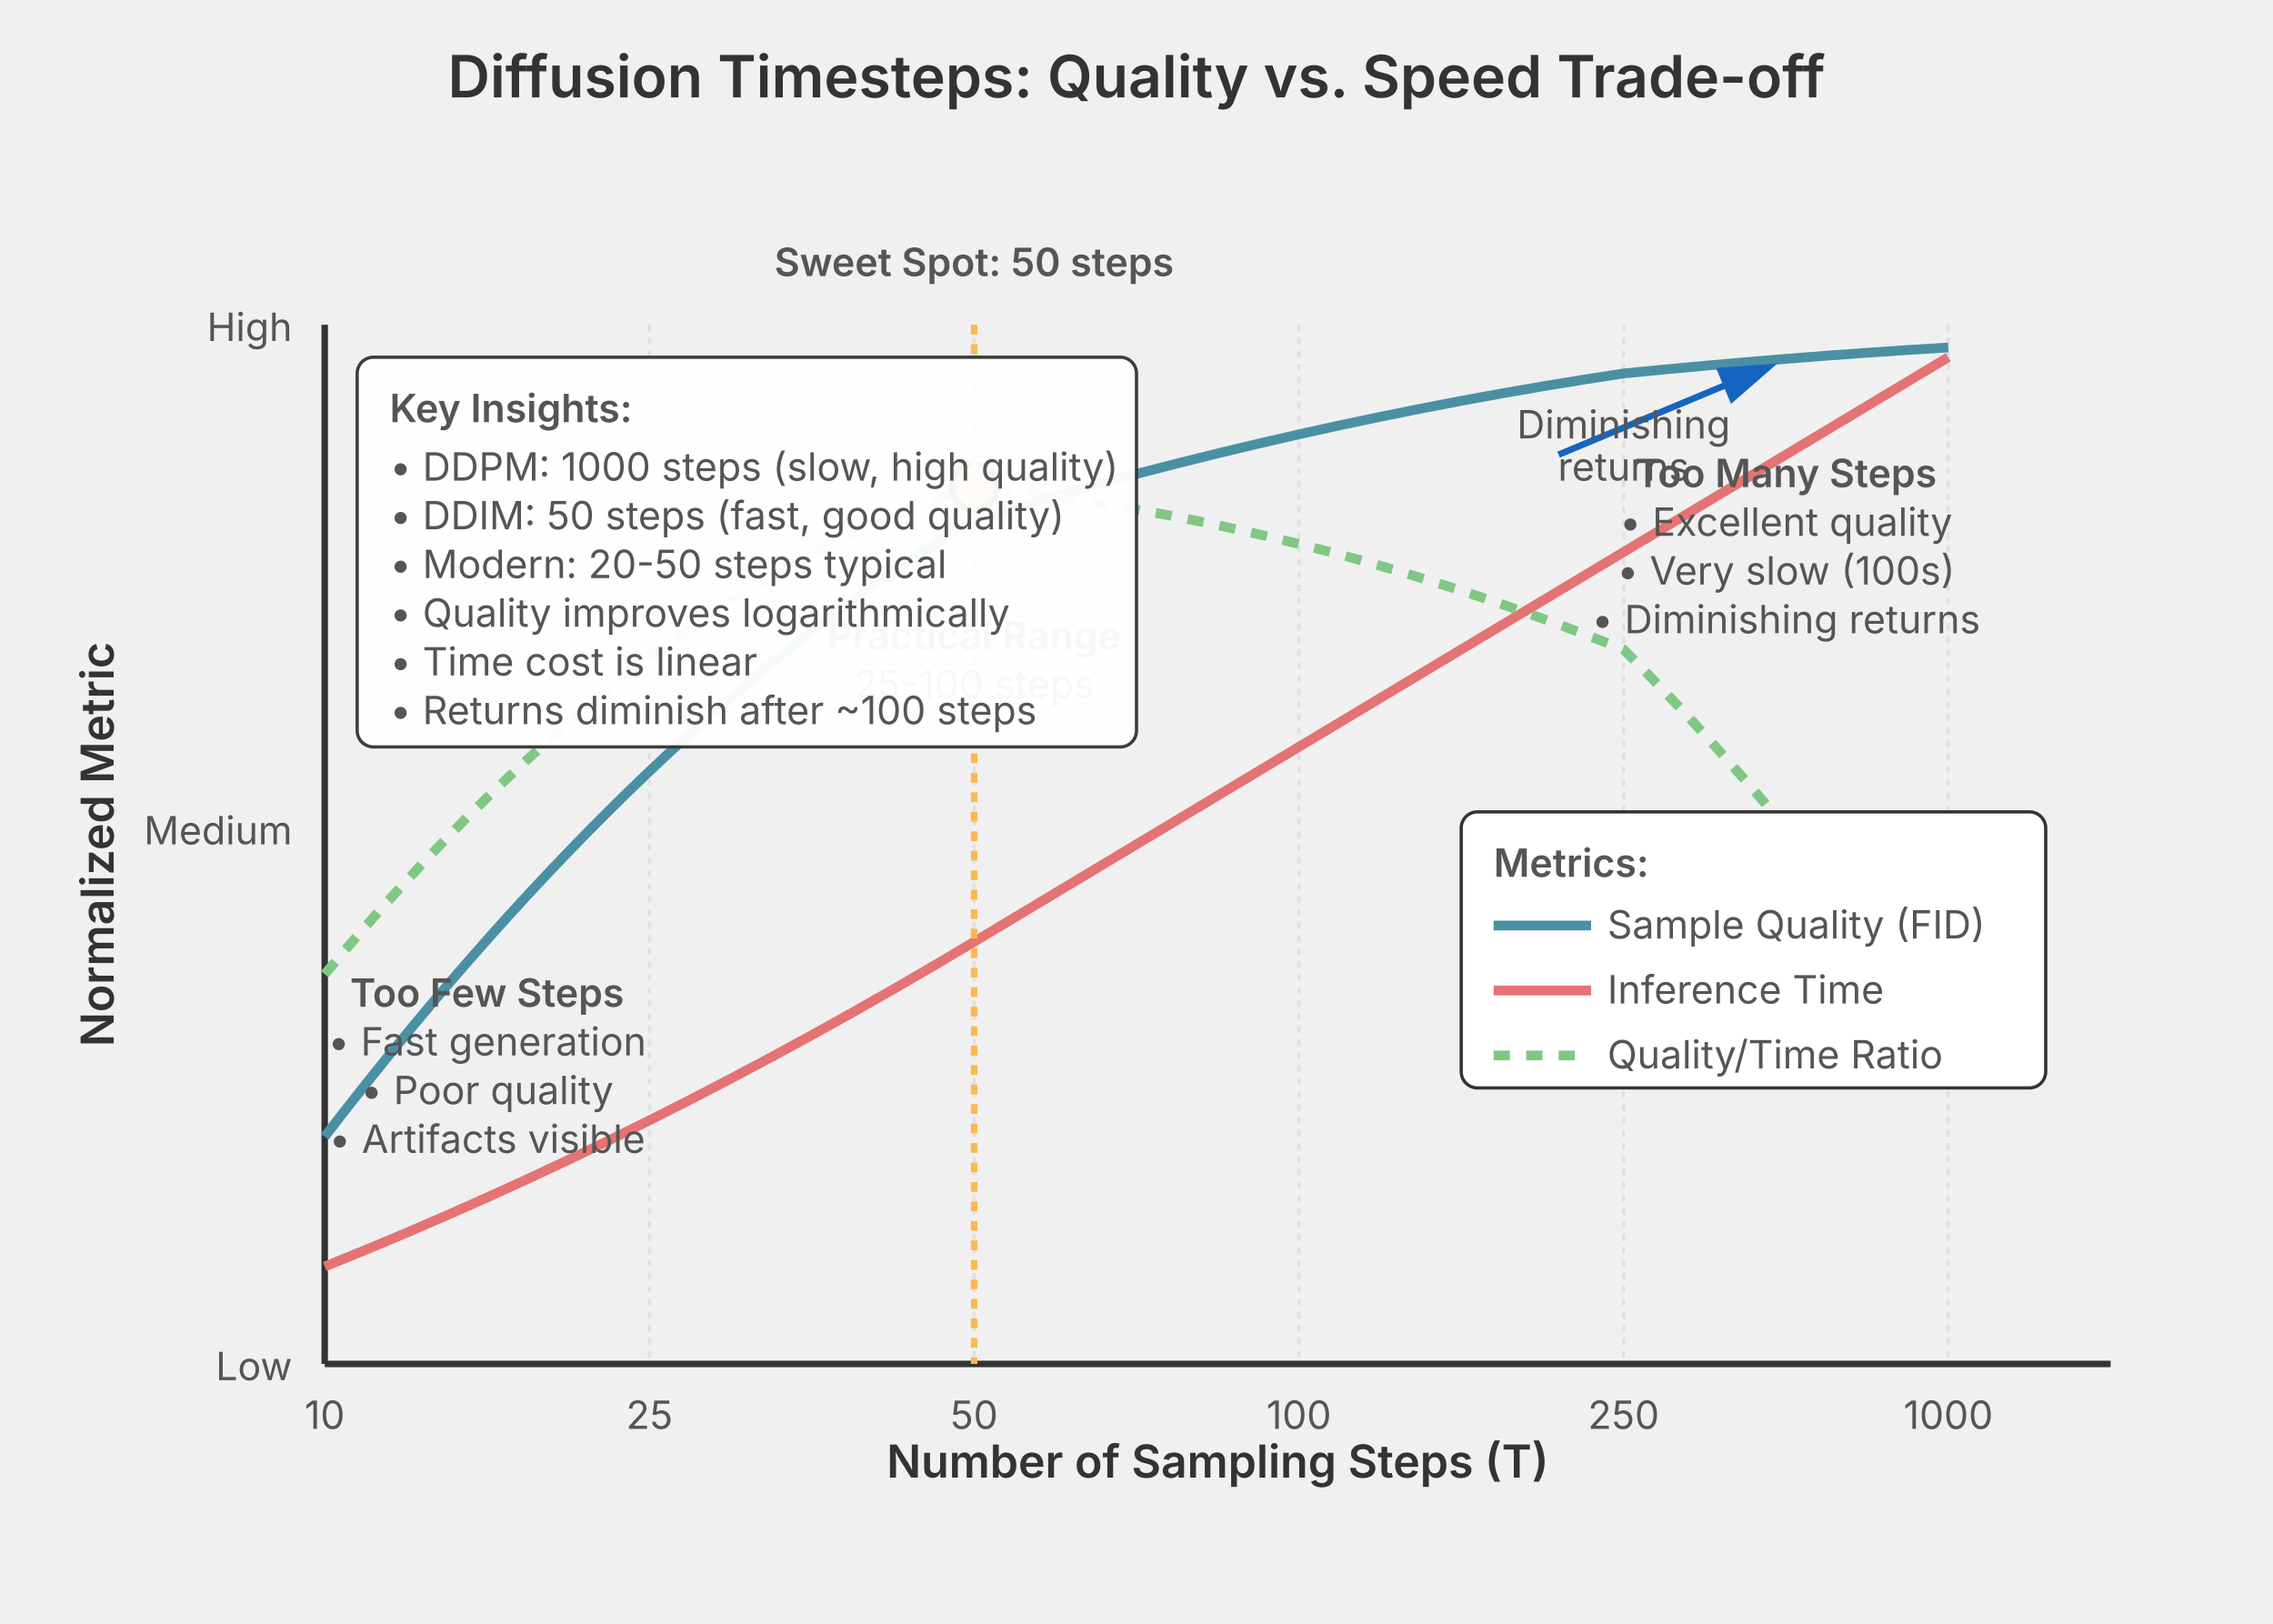
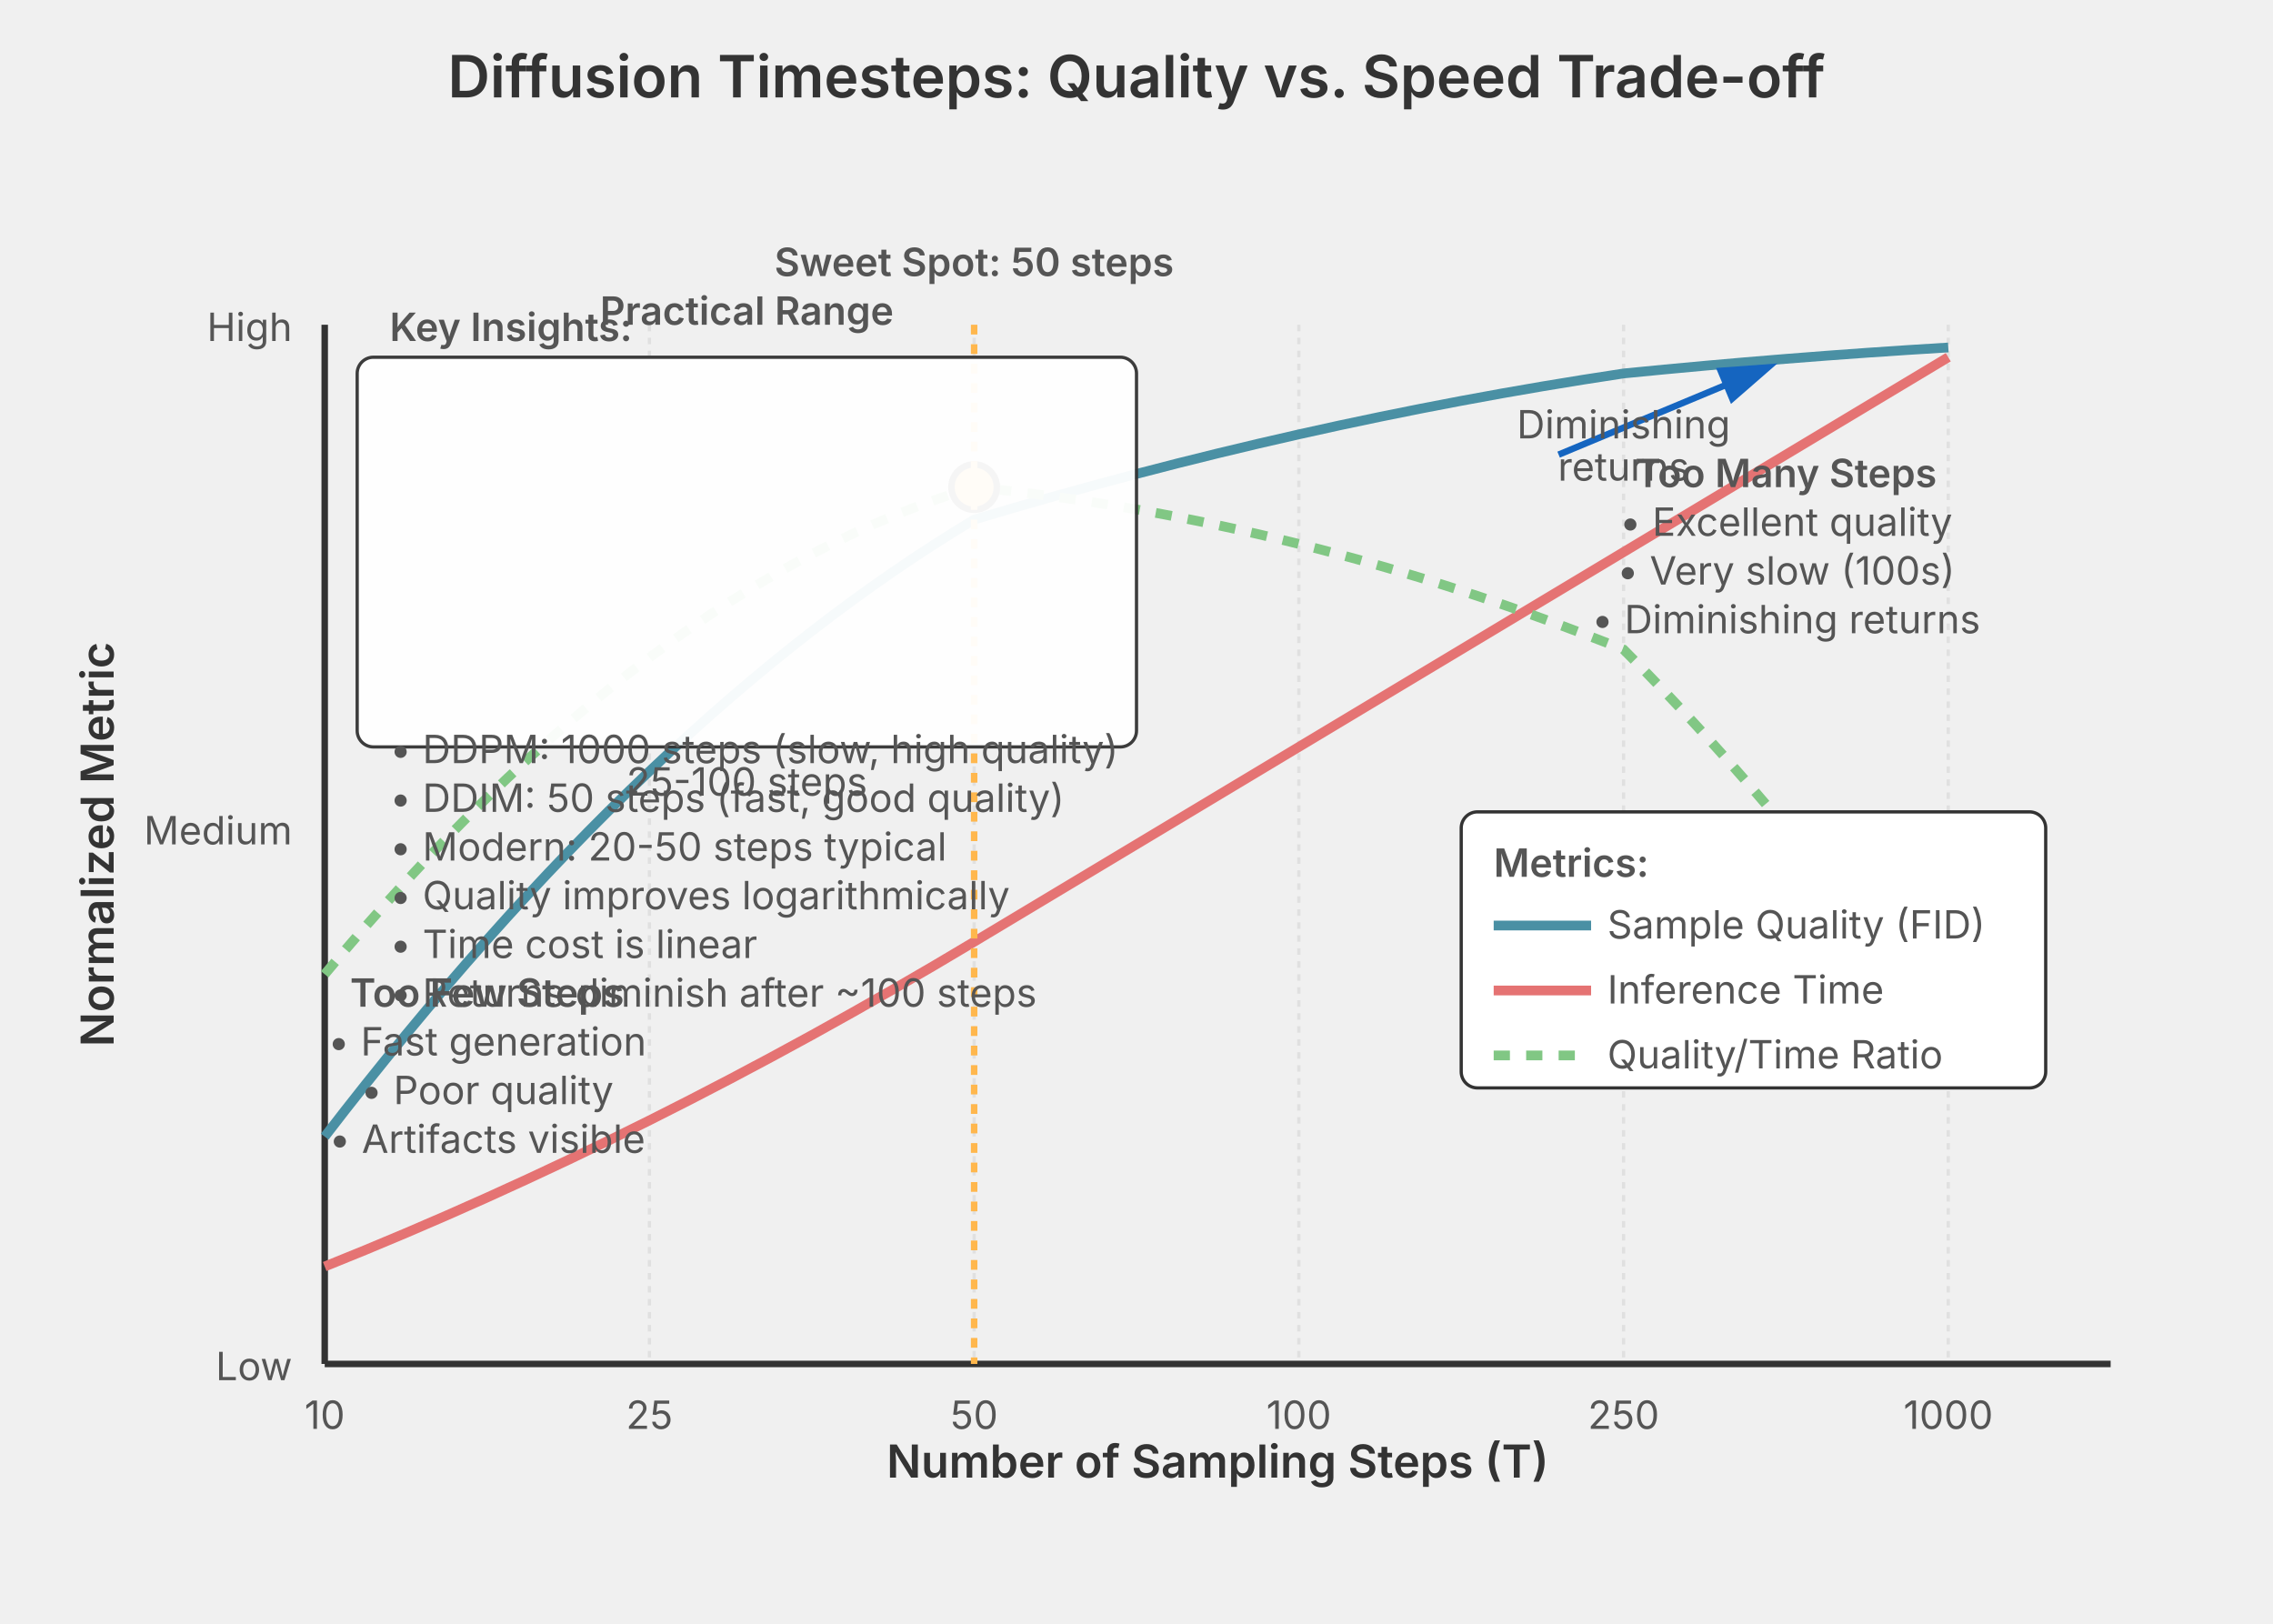
<svg xmlns="http://www.w3.org/2000/svg" viewBox="0 0 700 500">
  <defs>
    <style>
      .axis { stroke: #333; stroke-width: 2; }
      .grid { stroke: #e0e0e0; stroke-width: 1; stroke-dasharray: 2,2; }
      .quality-curve { fill: none; stroke: #4A90A4; stroke-width: 3; }
      .time-curve { fill: none; stroke: #E57373; stroke-width: 3; }
      .efficiency-curve { fill: none; stroke: #81C784; stroke-width: 3; stroke-dasharray: 5,5; }
      .label { font-family: system-ui, -apple-system, sans-serif; font-size: 14px; fill: #333; }
      .title { font-family: system-ui, -apple-system, sans-serif; font-size: 18px; font-weight: 600; fill: #333; }
      .annotation { font-family: system-ui, -apple-system, sans-serif; font-size: 12px; fill: #555; }
      .optimal-marker { fill: #FFB74D; stroke: #333; stroke-width: 2; }
      .optimal-line { stroke: #FFB74D; stroke-width: 2; stroke-dasharray: 3,3; }
    
      /* Dark mode support */
      @media (prefers-color-scheme: dark) {
        text { fill: #ffffff; }
        text[fill="#333"] { fill: #ffffff; }
        text[fill="#666"] { fill: #cccccc; }
        text[fill="#555"] { fill: #cccccc; }
        text[fill="white"],
        text[fill="#fff"] { fill: #ffffff; }

        .title { fill: #ffffff; }
        .subtitle { fill: #ffffff; }
        .label { fill: #ffffff; }
        .small-label { fill: #cccccc; }
        .axis-label { fill: #cccccc; }
        .small { fill: #cccccc; }
        .annotation { fill: #cccccc; }

        /* Override dark inline text colors */
        text[fill="#000"],
        text[fill="#000000"],
        text[fill="#333"],
        text[fill="#666"] {
          fill: #ffffff;
        }

        /* Override colored text to lighter versions */
        text[fill="#C62828"] { fill: #ef5350; }
        text[fill="#1565C0"] { fill: #42a5f5; }
        text[fill="#E65100"] { fill: #ff8a65; }

        line[stroke="#333"] { stroke: #cccccc; }
        rect[stroke="#333"] { stroke: #cccccc; }
        rect[fill="white"] { fill: #1a1a1a; }
        rect[fill="#ffffff"] { fill: #1a1a1a; }

        .grid { stroke: #444444; }
        .axis { stroke: #cccccc; }

        /* Darken colored backgrounds for dark mode */
        rect[fill="white"] { fill: #1a1a1a; }
        rect[fill="#ffffff"] { fill: #1a1a1a; }
      }
    </style>
  </defs>
  <text x="350" y="30" text-anchor="middle" class="title">Diffusion Timesteps: Quality vs. Speed Trade-off</text>
  <line x1="100" y1="100" x2="100" y2="420" class="grid" />
  <line x1="200" y1="100" x2="200" y2="420" class="grid" />
  <line x1="300" y1="100" x2="300" y2="420" class="grid" />
  <line x1="400" y1="100" x2="400" y2="420" class="grid" />
  <line x1="500" y1="100" x2="500" y2="420" class="grid" />
  <line x1="600" y1="100" x2="600" y2="420" class="grid" />
  <line x1="100" y1="420" x2="650" y2="420" class="axis" />
  <line x1="100" y1="100" x2="100" y2="420" class="axis" />
  <text x="375" y="455" text-anchor="middle" class="label" font-weight="600">Number of Sampling Steps (T)</text>
  <text x="35" y="260" text-anchor="middle" class="label" font-weight="600" transform="rotate(-90 35 260)">Normalized Metric</text>
  <text x="100" y="440" text-anchor="middle" class="annotation">10</text>
  <text x="200" y="440" text-anchor="middle" class="annotation">25</text>
  <text x="300" y="440" text-anchor="middle" class="annotation">50</text>
  <text x="400" y="440" text-anchor="middle" class="annotation">100</text>
  <text x="500" y="440" text-anchor="middle" class="annotation">250</text>
  <text x="600" y="440" text-anchor="middle" class="annotation">1000</text>
  <text x="90" y="105" text-anchor="end" class="annotation">High</text>
  <text x="90" y="260" text-anchor="end" class="annotation">Medium</text>
  <text x="90" y="425" text-anchor="end" class="annotation">Low</text>
  <path d="M 100,350            Q 200,220 300,160            Q 400,130 500,115            Q 550,110 600,107" class="quality-curve" />
  <path d="M 100,390            Q 200,350 300,290            Q 400,230 500,170            Q 550,140 600,110" class="time-curve" />
  <path d="M 100,300            Q 200,180 300,150            Q 400,160 500,200            Q 550,250 600,320" class="efficiency-curve" />
  <circle cx="300" cy="150" r="7" class="optimal-marker" />
  <line x1="300" y1="100" x2="300" y2="420" class="optimal-line" />
  <text x="300" y="85" text-anchor="middle" class="annotation" font-weight="600" fill="#F57C00">Sweet Spot: 50 steps</text>
  <g transform="translate(450, 250)">
    <rect x="0" y="0" width="180" height="85" fill="white" stroke="#333" stroke-width="1" rx="5" />
    <text x="10" y="20" class="annotation" font-weight="600">Metrics:</text>
    <line x1="10" y1="35" x2="40" y2="35" class="quality-curve" />
    <text x="45" y="39" class="annotation">Sample Quality (FID)</text>
    <line x1="10" y1="55" x2="40" y2="55" class="time-curve" />
    <text x="45" y="59" class="annotation">Inference Time</text>
    <line x1="10" y1="75" x2="40" y2="75" class="efficiency-curve" />
    <text x="45" y="79" class="annotation">Quality/Time Ratio</text>
  </g>
  <text x="150" y="310" text-anchor="middle" class="annotation" fill="#C62828" font-weight="600">Too Few Steps</text>
  <text x="150" y="325" text-anchor="middle" class="annotation" fill="#C62828">• Fast generation</text>
  <text x="150" y="340" text-anchor="middle" class="annotation" fill="#C62828">• Poor quality</text>
  <text x="150" y="355" text-anchor="middle" class="annotation" fill="#C62828">• Artifacts visible</text>
  <text x="550" y="150" text-anchor="middle" class="annotation" fill="#1565C0" font-weight="600">Too Many Steps</text>
  <text x="550" y="165" text-anchor="middle" class="annotation" fill="#1565C0">• Excellent quality</text>
  <text x="550" y="180" text-anchor="middle" class="annotation" fill="#1565C0">• Very slow (100s)</text>
  <text x="550" y="195" text-anchor="middle" class="annotation" fill="#1565C0">• Diminishing returns</text>
-   <text x="300" y="200" text-anchor="middle" class="annotation" fill="#E65100" font-weight="600">Practical Range</text>
-   <text x="300" y="215" text-anchor="middle" class="annotation" fill="#E65100">25-100 steps</text>
  <rect x="110" y="110" width="240" height="120" fill="white" stroke="#333" stroke-width="1" rx="5" opacity="0.95" />
-   <text x="120" y="130" class="annotation" fill="#000" font-weight="600">Key Insights:</text>
-   <text x="120" y="148" class="annotation" fill="#000">• DDPM: 1000 steps (slow, high quality)</text>
-   <text x="120" y="163" class="annotation" fill="#000">• DDIM: 50 steps (fast, good quality)</text>
-   <text x="120" y="178" class="annotation" fill="#000">• Modern: 20-50 steps typical</text>
-   <text x="120" y="193" class="annotation" fill="#000">• Quality improves logarithmically</text>
-   <text x="120" y="208" class="annotation" fill="#000">• Time cost is linear</text>
-   <text x="120" y="223" class="annotation" fill="#000">• Returns diminish after ~100 steps</text>
+   <text x="120" y="105" class="annotation" fill="#000" font-weight="600">Key Insights:</text>
+   <text x="120" y="235" class="annotation" fill="#000">• DDPM: 1000 steps (slow, high quality)</text>
+   <text x="120" y="250" class="annotation" fill="#000">• DDIM: 50 steps (fast, good quality)</text>
+   <text x="120" y="265" class="annotation" fill="#000">• Modern: 20-50 steps typical</text>
+   <text x="120" y="280" class="annotation" fill="#000">• Quality improves logarithmically</text>
+   <text x="120" y="295" class="annotation" fill="#000">• Time cost is linear</text>
+   <text x="120" y="310" class="annotation" fill="#000">• Returns diminish after ~100 steps</text>
+   <text x="230" y="100" text-anchor="middle" class="annotation" fill="#E65100" font-weight="600">Practical Range</text>
+   <text x="230" y="245" text-anchor="middle" class="annotation" fill="#E65100">25-100 steps</text>
  <defs>
    <marker id="arrowBlue" markerWidth="10" markerHeight="10" refX="5" refY="3" orient="auto" markerUnits="strokeWidth">
      <path d="M0,0 L0,6 L9,3 z" fill="#1565C0" />
    </marker>
  </defs>
  <path d="M 480,140 L 540,115" stroke="#1565C0" stroke-width="2" fill="none" marker-end="url(#arrowBlue)" />
  <text x="500" y="135" text-anchor="middle" class="annotation" fill="#1565C0" font-size="11">Diminishing</text>
  <text x="500" y="148" text-anchor="middle" class="annotation" fill="#1565C0" font-size="11">returns</text>
</svg>
